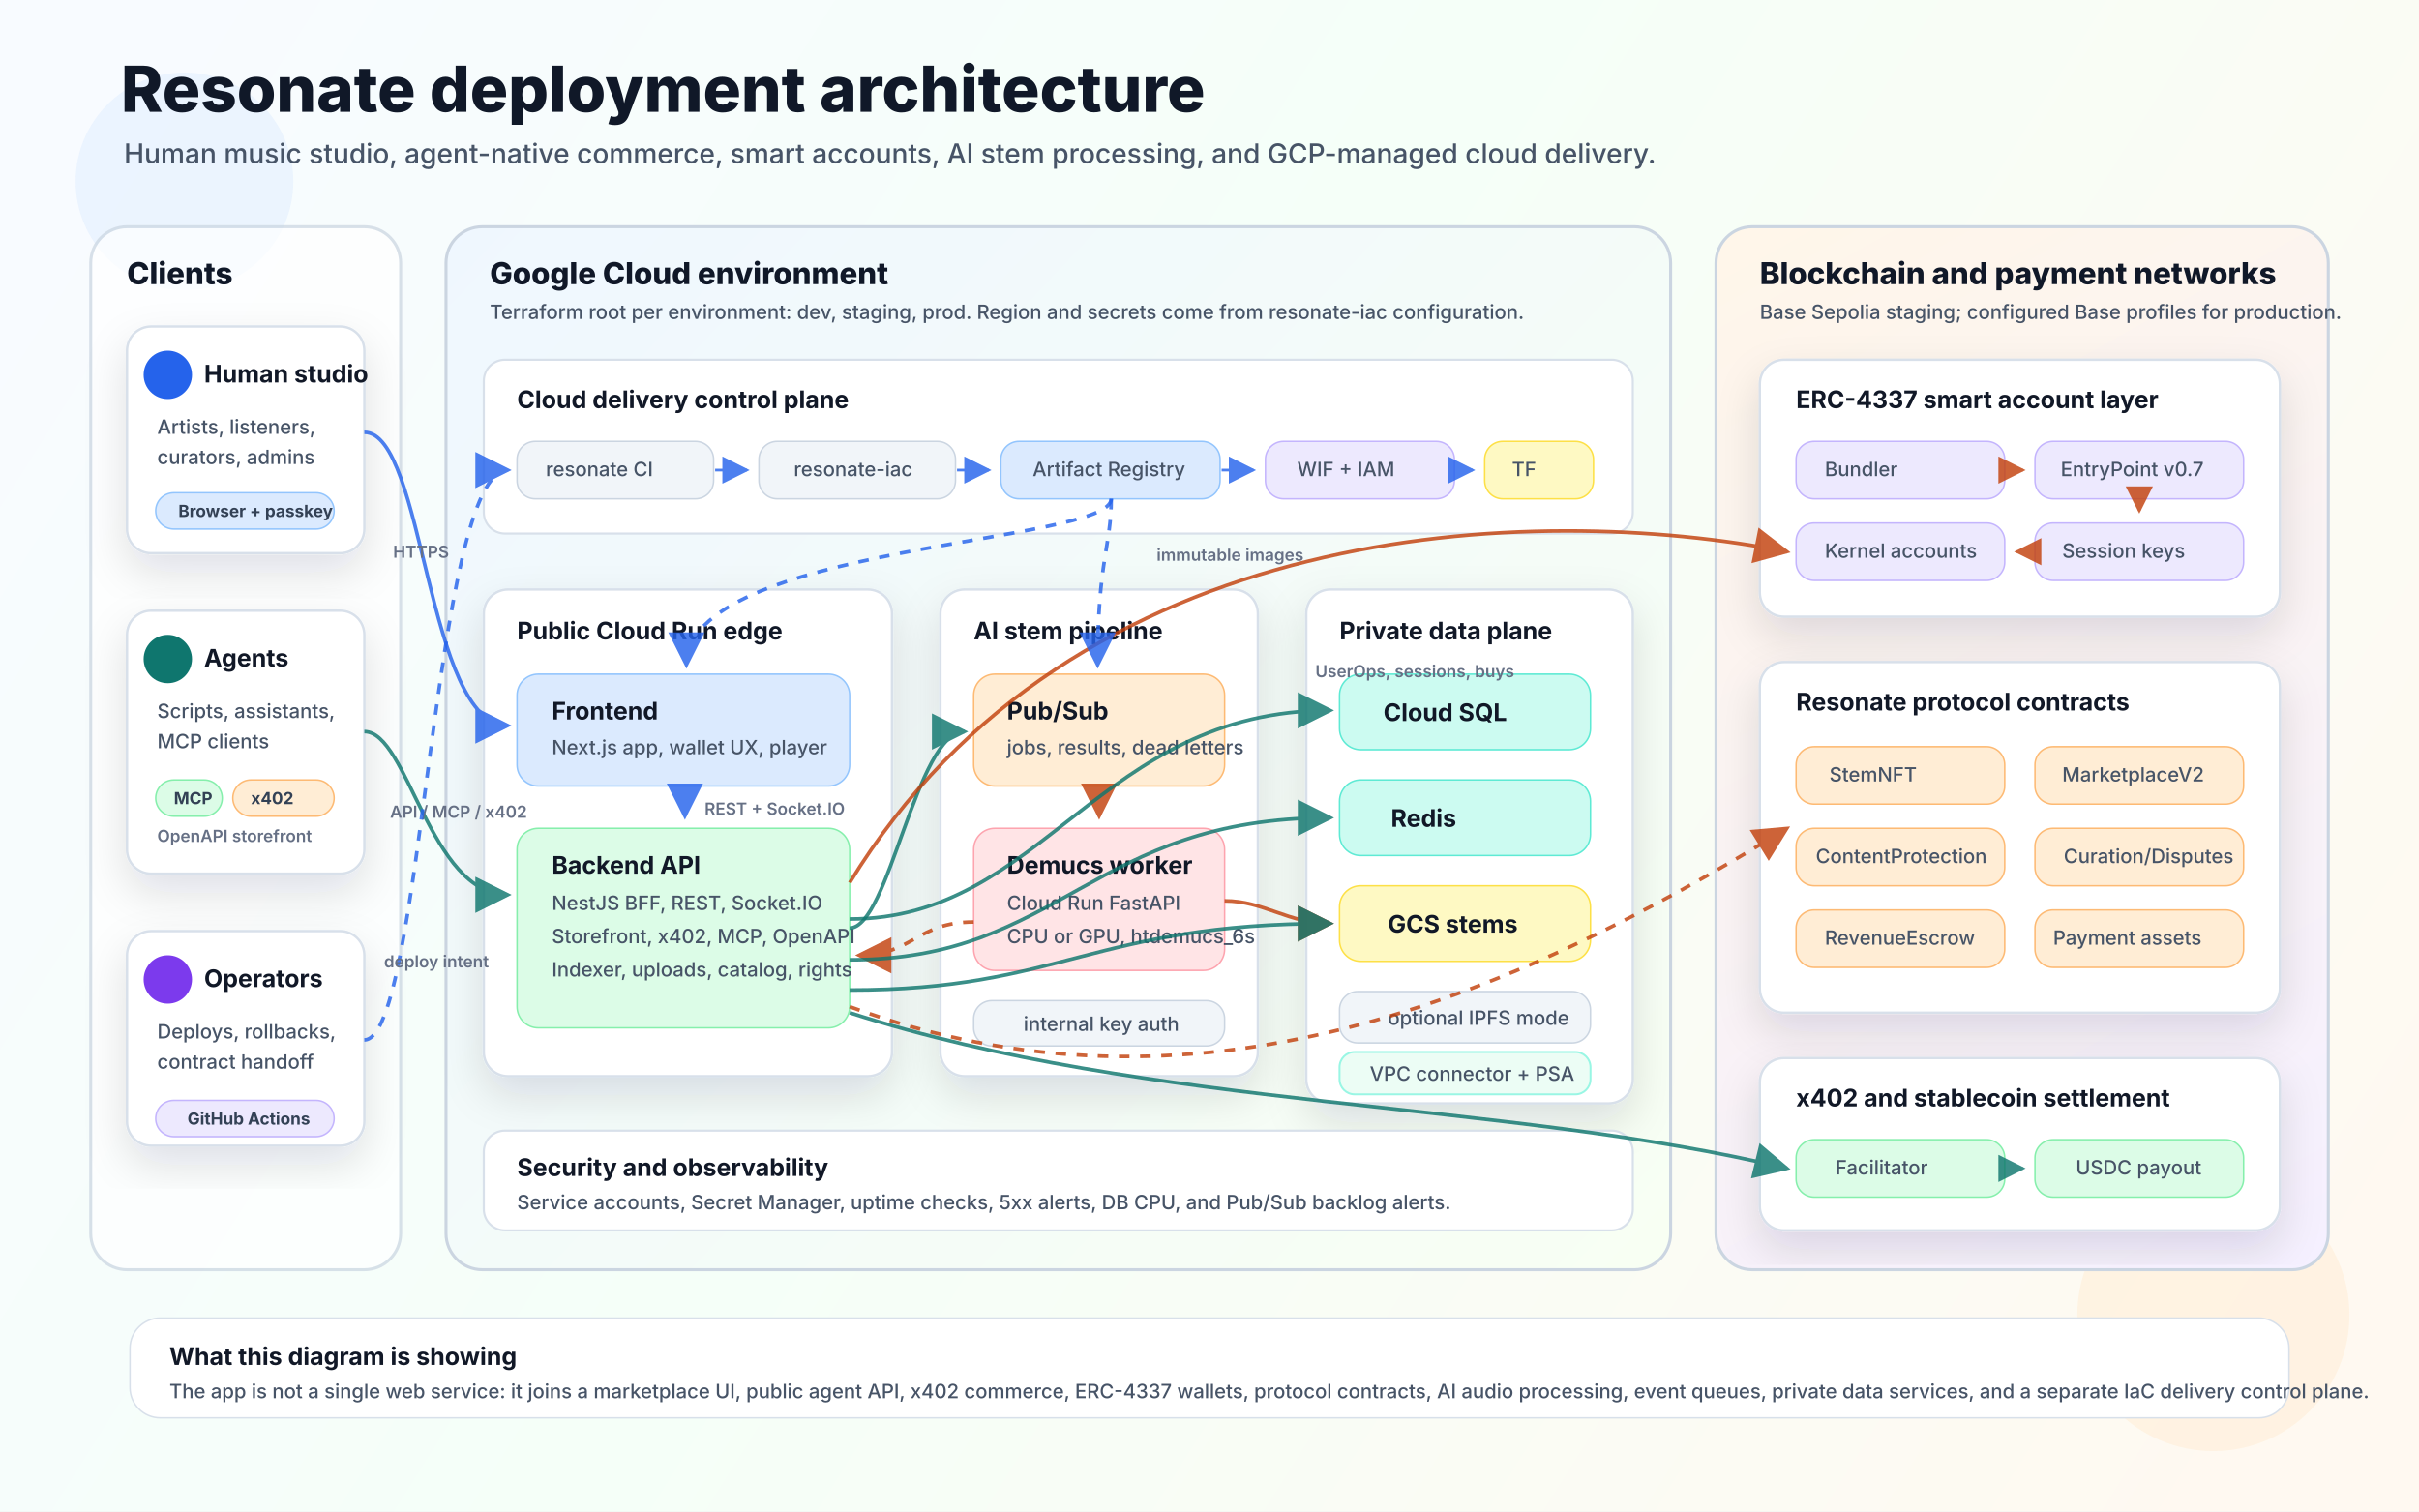
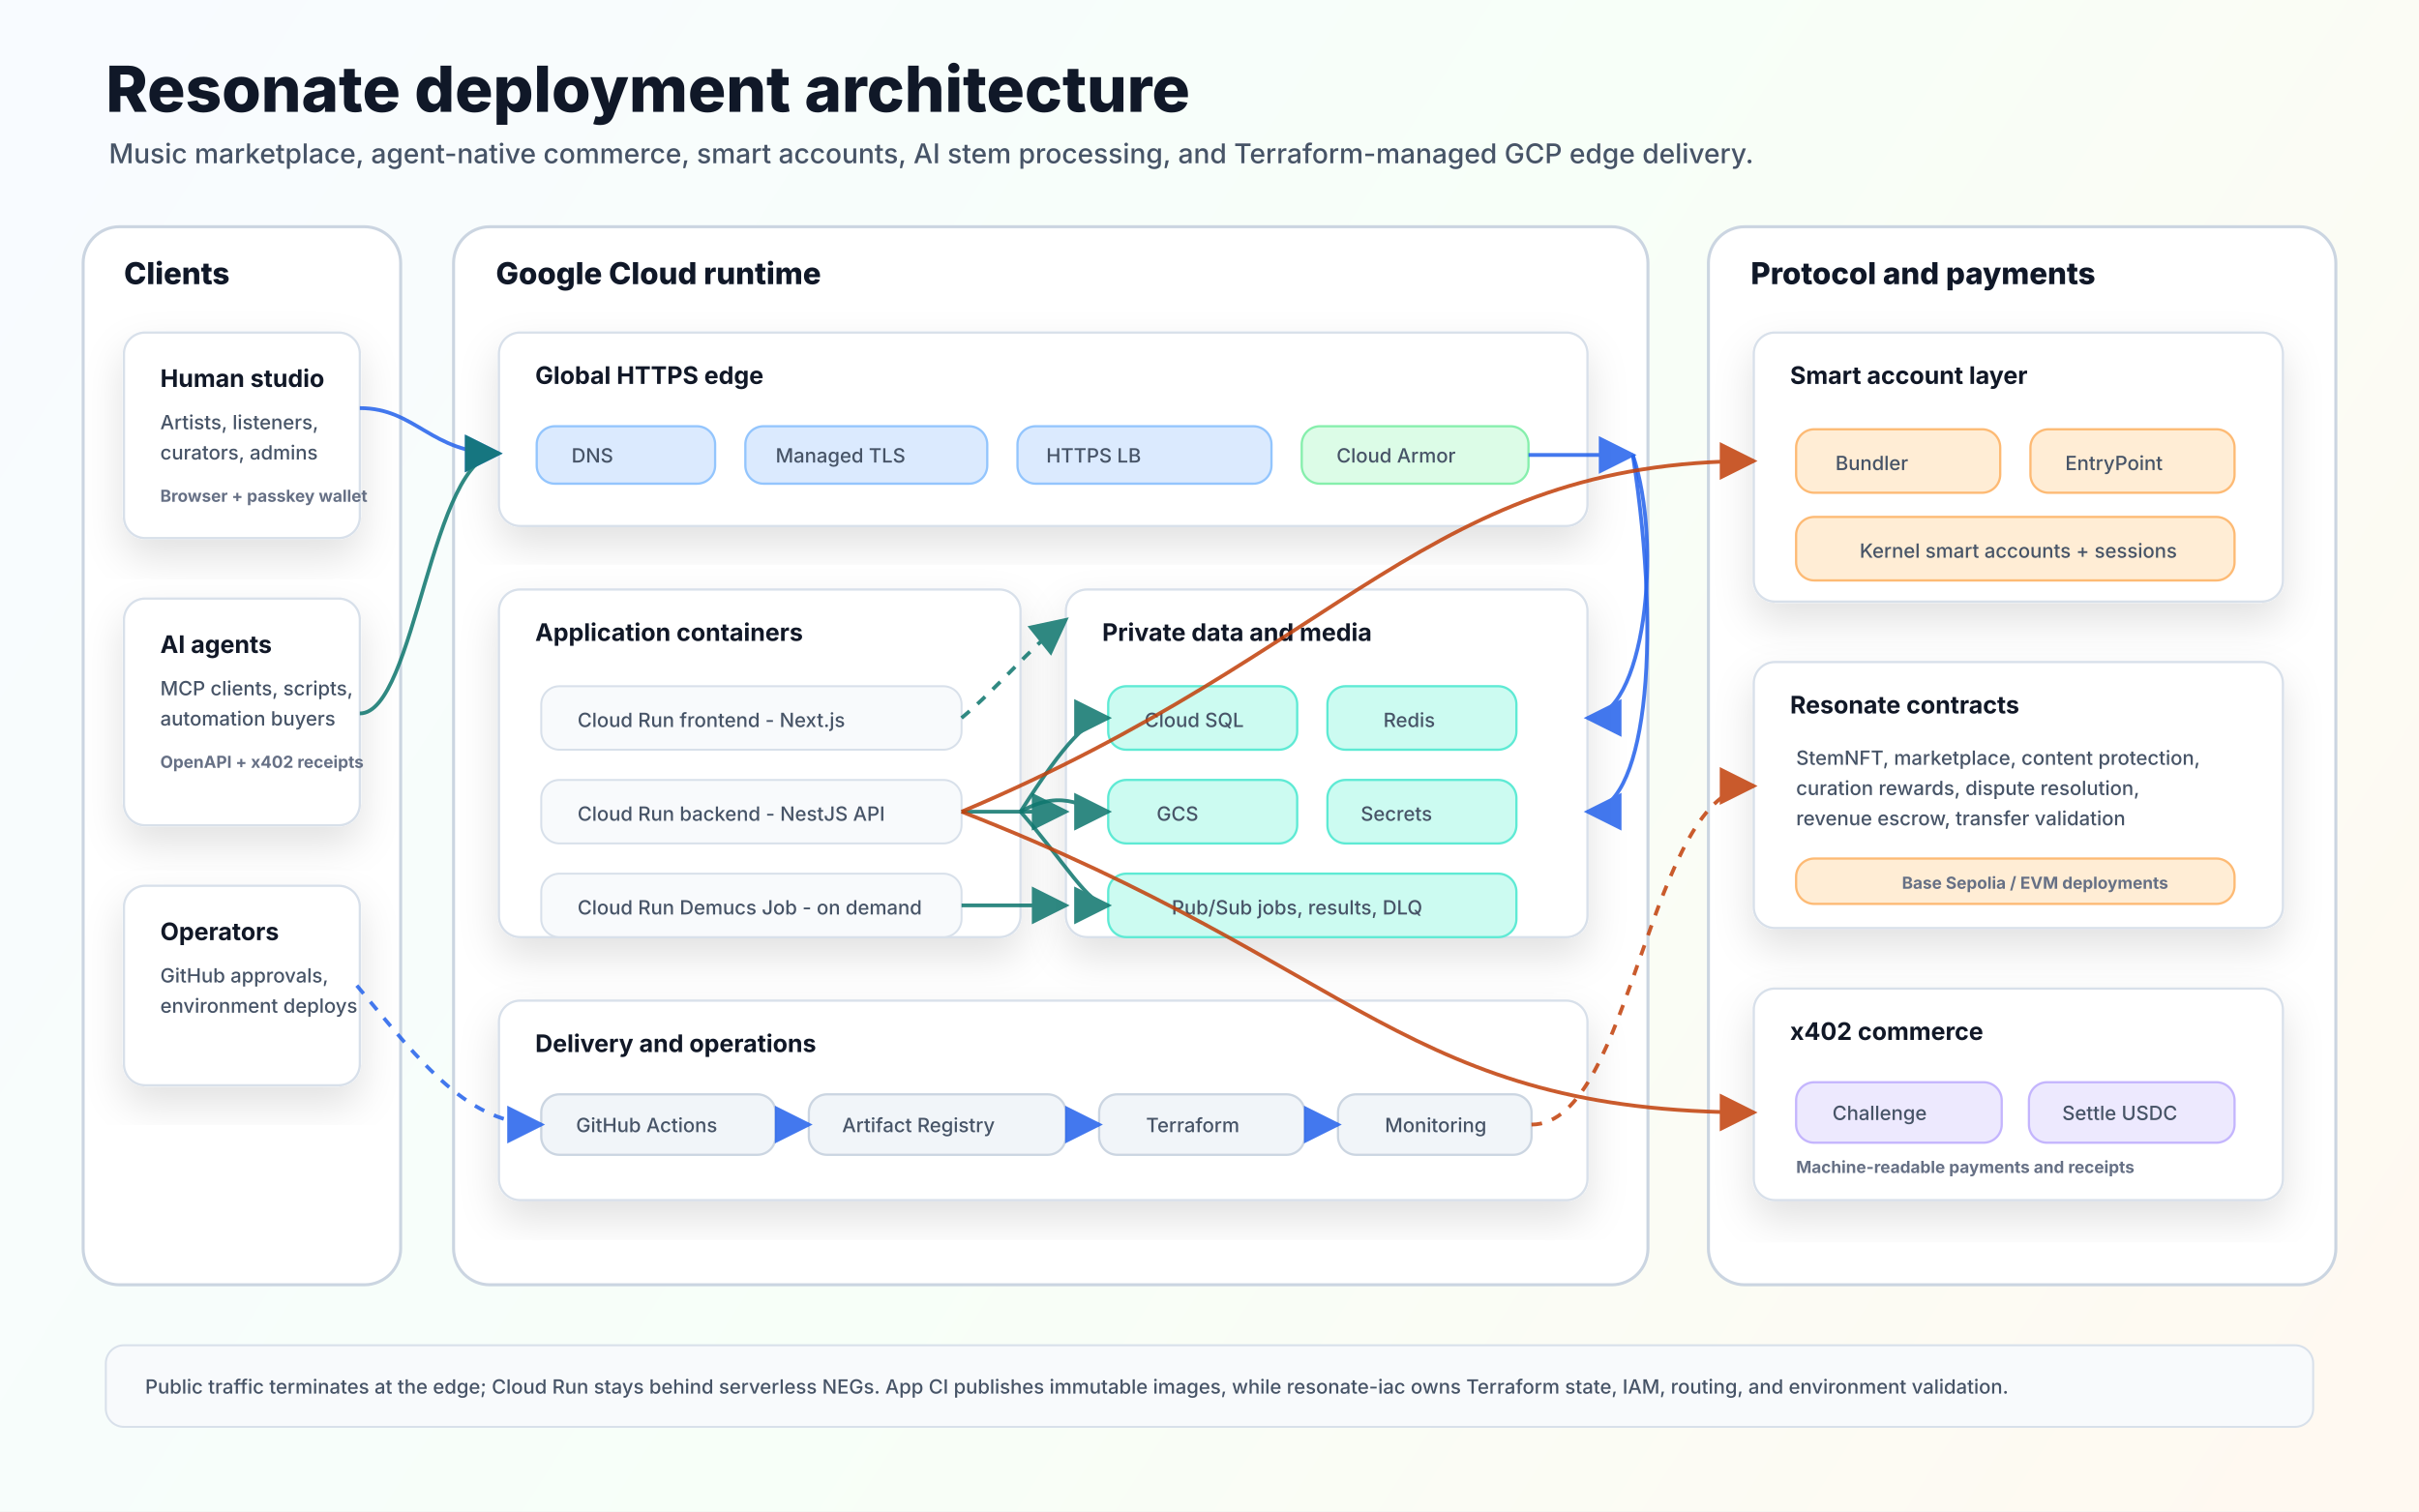
<svg xmlns="http://www.w3.org/2000/svg" width="1600" height="1000" viewBox="0 0 1600 1000" fill="none" role="img" aria-labelledby="title desc">
  <defs>
-     <linearGradient id="hero" x1="80" y1="30" x2="1520" y2="940" gradientUnits="userSpaceOnUse">
+     <linearGradient id="bg" x1="60" y1="20" x2="1540" y2="970" gradientUnits="userSpaceOnUse">
      <stop stop-color="#F8FBFF" />
-       <stop offset="0.45" stop-color="#F5FFF8" />
+       <stop offset="0.5" stop-color="#F7FFF8" />
      <stop offset="1" stop-color="#FFF9F1" />
    </linearGradient>
-     <linearGradient id="gcp" x1="280" y1="120" x2="1085" y2="880" gradientUnits="userSpaceOnUse">
-       <stop stop-color="#EFF7FF" />
-       <stop offset="1" stop-color="#F8FFF3" />
-     </linearGradient>
-     <linearGradient id="chain" x1="1120" y1="150" x2="1510" y2="850" gradientUnits="userSpaceOnUse">
-       <stop stop-color="#FFF6E9" />
-       <stop offset="1" stop-color="#F5F0FF" />
-     </linearGradient>
    <filter id="shadow" x="-20%" y="-20%" width="140%" height="140%">
-       <feDropShadow dx="0" dy="12" stdDeviation="14" flood-color="#1F2937" flood-opacity="0.12" />
+       <feDropShadow dx="0" dy="12" stdDeviation="13" flood-color="#101828" flood-opacity="0.12" />
    </filter>
-     <marker id="arrowBlue" markerWidth="12" markerHeight="12" refX="10" refY="6" orient="auto">
+     <marker id="blueArrow" markerWidth="12" markerHeight="12" refX="10" refY="6" orient="auto">
      <path d="M1 1L11 6L1 11Z" fill="#2563EB" />
    </marker>
-     <marker id="arrowGreen" markerWidth="12" markerHeight="12" refX="10" refY="6" orient="auto">
+     <marker id="greenArrow" markerWidth="12" markerHeight="12" refX="10" refY="6" orient="auto">
      <path d="M1 1L11 6L1 11Z" fill="#0F766E" />
    </marker>
-     <marker id="arrowOrange" markerWidth="12" markerHeight="12" refX="10" refY="6" orient="auto">
+     <marker id="orangeArrow" markerWidth="12" markerHeight="12" refX="10" refY="6" orient="auto">
      <path d="M1 1L11 6L1 11Z" fill="#C2410C" />
    </marker>
    <style>
-       .bg { fill: url(#hero); }
-       .boundary { stroke: #CBD5E1; stroke-width: 2; rx: 24; }
-       .panel { fill: #FFFFFF; stroke: #D8E0EA; stroke-width: 1.6; rx: 16; filter: url(#shadow); }
-       .subpanel { fill: #FFFFFF; stroke: #D8E0EA; stroke-width: 1.4; rx: 14; }
-       .soft { fill: #F8FAFC; stroke: #D8E0EA; stroke-width: 1.3; rx: 12; }
+       .page { fill: url(#bg); }
+       .zone { fill: #FFFFFF; stroke: #CBD5E1; stroke-width: 2; rx: 24; }
+       .panel { fill: #FFFFFF; stroke: #D8E0EA; stroke-width: 1.5; rx: 14; filter: url(#shadow); }
+       .sub { fill: #F8FAFC; stroke: #D8E0EA; stroke-width: 1.3; rx: 12; }
+       .edge { fill: #DBEAFE; stroke: #93C5FD; stroke-width: 1.5; rx: 12; }
+       .secure { fill: #DCFCE7; stroke: #86EFAC; stroke-width: 1.5; rx: 12; }
+       .data { fill: #CCFBF1; stroke: #5EEAD4; stroke-width: 1.5; rx: 12; }
+       .chain { fill: #FFEDD5; stroke: #FDBA74; stroke-width: 1.5; rx: 12; }
+       .payment { fill: #EDE9FE; stroke: #C4B5FD; stroke-width: 1.5; rx: 12; }
+       .ops { fill: #F1F5F9; stroke: #CBD5E1; stroke-width: 1.5; rx: 12; }
      .title { fill: #101828; font-family: Inter, Segoe UI, Arial, sans-serif; font-size: 42px; font-weight: 800; letter-spacing: 0; }
      .subtitle { fill: #475467; font-family: Inter, Segoe UI, Arial, sans-serif; font-size: 18px; font-weight: 500; letter-spacing: 0; }
      .h { fill: #101828; font-family: Inter, Segoe UI, Arial, sans-serif; font-size: 20px; font-weight: 800; letter-spacing: 0; }
      .label { fill: #111827; font-family: Inter, Segoe UI, Arial, sans-serif; font-size: 16px; font-weight: 750; letter-spacing: 0; }
      .small { fill: #475467; font-family: Inter, Segoe UI, Arial, sans-serif; font-size: 13px; font-weight: 520; letter-spacing: 0; }
-       .tiny { fill: #667085; font-family: Inter, Segoe UI, Arial, sans-serif; font-size: 11px; font-weight: 600; letter-spacing: 0; }
-       .chipText { fill: #334155; font-family: Inter, Segoe UI, Arial, sans-serif; font-size: 11px; font-weight: 750; letter-spacing: 0; }
-       .blue { fill: #DBEAFE; stroke: #93C5FD; }
-       .green { fill: #DCFCE7; stroke: #86EFAC; }
-       .teal { fill: #CCFBF1; stroke: #5EEAD4; }
-       .orange { fill: #FFEDD5; stroke: #FDBA74; }
-       .purple { fill: #EDE9FE; stroke: #C4B5FD; }
-       .rose { fill: #FFE4E6; stroke: #FDA4AF; }
-       .yellow { fill: #FEF9C3; stroke: #FDE047; }
-       .slate { fill: #F1F5F9; stroke: #CBD5E1; }
-       .blueLine { stroke: #2563EB; stroke-width: 2.4; marker-end: url(#arrowBlue); opacity: 0.82; }
-       .greenLine { stroke: #0F766E; stroke-width: 2.4; marker-end: url(#arrowGreen); opacity: 0.82; }
-       .orangeLine { stroke: #C2410C; stroke-width: 2.4; marker-end: url(#arrowOrange); opacity: 0.82; }
+       .tiny { fill: #667085; font-family: Inter, Segoe UI, Arial, sans-serif; font-size: 11px; font-weight: 650; letter-spacing: 0; }
+       .blueLine { stroke: #2563EB; stroke-width: 2.5; marker-end: url(#blueArrow); opacity: 0.86; }
+       .greenLine { stroke: #0F766E; stroke-width: 2.5; marker-end: url(#greenArrow); opacity: 0.86; }
+       .orangeLine { stroke: #C2410C; stroke-width: 2.5; marker-end: url(#orangeArrow); opacity: 0.86; }
      .dash { stroke-dasharray: 7 7; }
-       .thin { stroke-width: 1.8; }
-       .icon { fill: #FFFFFF; stroke: #64748B; stroke-width: 1.4; }
-       .rail { fill: #ECFDF5; stroke: #99F6E4; stroke-width: 1.3; rx: 10; }
    </style>
  </defs>
-   <rect class="bg" x="0" y="0" width="1600" height="1000" />
-   <circle cx="122" cy="120" r="72" fill="#DBEAFE" opacity="0.45" />
-   <circle cx="1464" cy="870" r="90" fill="#FFEDD5" opacity="0.55" />
-   <text x="80" y="74" class="title">Resonate deployment architecture</text>
-   <text x="82" y="108" class="subtitle">Human music studio, agent-native commerce, smart accounts, AI stem processing, and GCP-managed cloud delivery.</text>
-   <rect x="60" y="150" width="205" height="690" class="boundary" fill="#FFFFFF" opacity="0.72" />
-   <text x="84" y="188" class="h">Clients</text>
-   <rect x="84" y="216" width="157" height="150" class="panel" />
-   <circle cx="111" cy="248" r="16" fill="#2563EB" />
-   <text x="135" y="253" class="label">Human studio</text>
-   <text x="104" y="287" class="small">Artists, listeners,</text>
-   <text x="104" y="307" class="small">curators, admins</text>
-   <rect x="103" y="326" width="118" height="24" class="blue" rx="12" />
-   <text x="118" y="342" class="chipText">Browser + passkey</text>
-   <rect x="84" y="404" width="157" height="174" class="panel" />
-   <circle cx="111" cy="436" r="16" fill="#0F766E" />
-   <text x="135" y="441" class="label">Agents</text>
-   <text x="104" y="475" class="small">Scripts, assistants,</text>
-   <text x="104" y="495" class="small">MCP clients</text>
-   <rect x="103" y="516" width="44" height="24" class="green" rx="12" />
-   <text x="115" y="532" class="chipText">MCP</text>
-   <rect x="154" y="516" width="67" height="24" class="orange" rx="12" />
-   <text x="166" y="532" class="chipText">x402</text>
-   <text x="104" y="557" class="tiny">OpenAPI storefront</text>
-   <rect x="84" y="616" width="157" height="142" class="panel" />
-   <circle cx="111" cy="648" r="16" fill="#7C3AED" />
-   <text x="135" y="653" class="label">Operators</text>
-   <text x="104" y="687" class="small">Deploys, rollbacks,</text>
-   <text x="104" y="707" class="small">contract handoff</text>
-   <rect x="103" y="728" width="118" height="24" class="purple" rx="12" />
-   <text x="124" y="744" class="chipText">GitHub Actions</text>
-   <rect x="295" y="150" width="810" height="690" class="boundary" fill="url(#gcp)" />
-   <text x="324" y="188" class="h">Google Cloud environment</text>
-   <text x="324" y="211" class="small">Terraform root per environment: dev, staging, prod. Region and secrets come from resonate-iac configuration.</text>
-   <rect x="320" y="238" width="760" height="115" class="subpanel" />
-   <text x="342" y="270" class="label">Cloud delivery control plane</text>
-   <rect x="342" y="292" width="130" height="38" class="slate" rx="12" />
-   <text x="361" y="315" class="small">resonate CI</text>
-   <rect x="502" y="292" width="130" height="38" class="slate" rx="12" />
-   <text x="525" y="315" class="small">resonate-iac</text>
-   <rect x="662" y="292" width="145" height="38" class="blue" rx="12" />
-   <text x="683" y="315" class="small">Artifact Registry</text>
-   <rect x="837" y="292" width="125" height="38" class="purple" rx="12" />
-   <text x="858" y="315" class="small">WIF + IAM</text>
-   <rect x="982" y="292" width="72" height="38" class="yellow" rx="12" />
-   <text x="1000" y="315" class="small">TF</text>
-   <path d="M473 311H494" class="blueLine thin" />
-   <path d="M633 311H654" class="blueLine thin" />
-   <path d="M808 311H829" class="blueLine thin" />
-   <path d="M963 311H974" class="blueLine thin" />
-   <rect x="320" y="390" width="270" height="322" class="panel" />
-   <text x="342" y="423" class="label">Public Cloud Run edge</text>
-   <rect x="342" y="446" width="220" height="74" class="blue" rx="14" />
-   <text x="365" y="476" class="label">Frontend</text>
-   <text x="365" y="499" class="small">Next.js app, wallet UX, player</text>
-   <rect x="342" y="548" width="220" height="132" class="green" rx="14" />
-   <text x="365" y="578" class="label">Backend API</text>
-   <text x="365" y="602" class="small">NestJS BFF, REST, Socket.IO</text>
-   <text x="365" y="624" class="small">Storefront, x402, MCP, OpenAPI</text>
-   <text x="365" y="646" class="small">Indexer, uploads, catalog, rights</text>
-   <rect x="622" y="390" width="210" height="322" class="panel" />
-   <text x="644" y="423" class="label">AI stem pipeline</text>
-   <rect x="644" y="446" width="166" height="74" class="orange" rx="14" />
-   <text x="666" y="476" class="label">Pub/Sub</text>
-   <text x="666" y="499" class="small">jobs, results, dead letters</text>
-   <rect x="644" y="548" width="166" height="94" class="rose" rx="14" />
-   <text x="666" y="578" class="label">Demucs worker</text>
-   <text x="666" y="602" class="small">Cloud Run FastAPI</text>
-   <text x="666" y="624" class="small">CPU or GPU, htdemucs_6s</text>
-   <rect x="644" y="662" width="166" height="30" class="slate" rx="12" />
-   <text x="677" y="682" class="small">internal key auth</text>
-   <rect x="864" y="390" width="216" height="340" class="panel" />
-   <text x="886" y="423" class="label">Private data plane</text>
-   <rect x="886" y="446" width="166" height="50" class="teal" rx="14" />
-   <text x="915" y="477" class="label">Cloud SQL</text>
-   <rect x="886" y="516" width="166" height="50" class="teal" rx="14" />
-   <text x="920" y="547" class="label">Redis</text>
-   <rect x="886" y="586" width="166" height="50" class="yellow" rx="14" />
-   <text x="918" y="617" class="label">GCS stems</text>
-   <rect x="886" y="656" width="166" height="34" class="slate" rx="12" />
-   <text x="918" y="678" class="small">optional IPFS mode</text>
-   <rect x="886" y="696" width="166" height="28" class="rail" />
-   <text x="906" y="715" class="small">VPC connector + PSA</text>
-   <rect x="320" y="748" width="760" height="66" class="subpanel" />
-   <text x="342" y="778" class="label">Security and observability</text>
-   <text x="342" y="800" class="small">Service accounts, Secret Manager, uptime checks, 5xx alerts, DB CPU, and Pub/Sub backlog alerts.</text>
-   <rect x="1135" y="150" width="405" height="690" class="boundary" fill="url(#chain)" />
-   <text x="1164" y="188" class="h">Blockchain and payment networks</text>
-   <text x="1164" y="211" class="small">Base Sepolia staging; configured Base profiles for production.</text>
-   <rect x="1164" y="238" width="344" height="170" class="panel" />
-   <text x="1188" y="270" class="label">ERC-4337 smart account layer</text>
-   <rect x="1188" y="292" width="138" height="38" class="purple" rx="12" />
-   <text x="1207" y="315" class="small">Bundler</text>
-   <rect x="1346" y="292" width="138" height="38" class="purple" rx="12" />
-   <text x="1363" y="315" class="small">EntryPoint v0.7</text>
-   <rect x="1188" y="346" width="138" height="38" class="purple" rx="12" />
-   <text x="1207" y="369" class="small">Kernel accounts</text>
-   <rect x="1346" y="346" width="138" height="38" class="purple" rx="12" />
-   <text x="1364" y="369" class="small">Session keys</text>
-   <path d="M1327 311H1338" class="orangeLine thin" />
-   <path d="M1415 331V338" class="orangeLine thin" />
-   <path d="M1345 365H1334" class="orangeLine thin" />
-   <rect x="1164" y="438" width="344" height="232" class="panel" />
-   <text x="1188" y="470" class="label">Resonate protocol contracts</text>
-   <rect x="1188" y="494" width="138" height="38" class="orange" rx="12" />
-   <text x="1210" y="517" class="small">StemNFT</text>
-   <rect x="1346" y="494" width="138" height="38" class="orange" rx="12" />
-   <text x="1364" y="517" class="small">MarketplaceV2</text>
-   <rect x="1188" y="548" width="138" height="38" class="orange" rx="12" />
-   <text x="1201" y="571" class="small">ContentProtection</text>
-   <rect x="1346" y="548" width="138" height="38" class="orange" rx="12" />
-   <text x="1365" y="571" class="small">Curation/Disputes</text>
-   <rect x="1188" y="602" width="138" height="38" class="orange" rx="12" />
-   <text x="1207" y="625" class="small">RevenueEscrow</text>
-   <rect x="1346" y="602" width="138" height="38" class="orange" rx="12" />
-   <text x="1358" y="625" class="small">Payment assets</text>
-   <rect x="1164" y="700" width="344" height="114" class="panel" />
-   <text x="1188" y="732" class="label">x402 and stablecoin settlement</text>
-   <rect x="1188" y="754" width="138" height="38" class="green" rx="12" />
-   <text x="1214" y="777" class="small">Facilitator</text>
-   <rect x="1346" y="754" width="138" height="38" class="green" rx="12" />
-   <text x="1373" y="777" class="small">USDC payout</text>
-   <path d="M241 484C270 484 284 592 336 592" class="greenLine" />
-   <text x="258" y="541" class="tiny">API / MCP / x402</text>
-   <path d="M241 286C281 286 282 480 336 480" class="blueLine" />
-   <text x="260" y="369" class="tiny">HTTPS</text>
-   <path d="M453 520V540" class="blueLine" />
-   <text x="466" y="539" class="tiny">REST + Socket.IO</text>
-   <path d="M562 614C588 614 606 484 638 484" class="greenLine" />
-   <path d="M727 520V540" class="orangeLine" />
-   <path d="M644 610C606 610 604 632 568 632" class="orangeLine dash" />
-   <path d="M810 596C836 596 852 611 880 611" class="orangeLine" />
-   <path d="M562 608C690 608 727 470 880 470" class="greenLine" />
-   <path d="M562 635C702 635 722 541 880 541" class="greenLine" />
-   <path d="M562 655C702 655 723 611 880 611" class="greenLine" />
-   <path d="M562 584C710 342 1015 332 1182 365" class="orangeLine" />
-   <text x="870" y="448" class="tiny">UserOps, sessions, buys</text>
-   <path d="M562 666C790 750 1000 660 1182 548" class="orangeLine dash" />
-   <path d="M562 670C760 734 996 728 1182 773" class="greenLine" />
-   <path d="M1327 773H1338" class="greenLine thin" />
-   <path d="M241 688C280 688 286 311 336 311" class="blueLine dash" />
-   <text x="254" y="640" class="tiny">deploy intent</text>
-   <path d="M735 330C735 360 454 360 454 440" class="blueLine dash" />
-   <path d="M735 330C735 362 726 370 726 440" class="blueLine dash" />
-   <text x="765" y="371" class="tiny">immutable images</text>
-   <rect x="86" y="872" width="1428" height="66" rx="20" fill="#FFFFFF" stroke="#D8E0EA" />
-   <text x="112" y="903" class="label">What this diagram is showing</text>
-   <text x="112" y="925" class="small">The app is not a single web service: it joins a marketplace UI, public agent API, x402 commerce, ERC-4337 wallets, protocol contracts, AI audio processing, event queues, private data services, and a separate IaC delivery control plane.</text>
+   <rect class="page" x="0" y="0" width="1600" height="1000" />
+   <text x="70" y="74" class="title">Resonate deployment architecture</text>
+   <text x="72" y="108" class="subtitle">Music marketplace, agent-native commerce, smart accounts, AI stem processing, and Terraform-managed GCP edge delivery.</text>
+   <rect x="55" y="150" width="210" height="700" class="zone" />
+   <text x="82" y="188" class="h">Clients</text>
+   <rect x="82" y="220" width="156" height="136" class="panel" />
+   <text x="106" y="256" class="label">Human studio</text>
+   <text x="106" y="284" class="small">Artists, listeners,</text>
+   <text x="106" y="304" class="small">curators, admins</text>
+   <text x="106" y="332" class="tiny">Browser + passkey wallet</text>
+   <rect x="82" y="396" width="156" height="150" class="panel" />
+   <text x="106" y="432" class="label">AI agents</text>
+   <text x="106" y="460" class="small">MCP clients, scripts,</text>
+   <text x="106" y="480" class="small">automation buyers</text>
+   <text x="106" y="508" class="tiny">OpenAPI + x402 receipts</text>
+   <rect x="82" y="586" width="156" height="132" class="panel" />
+   <text x="106" y="622" class="label">Operators</text>
+   <text x="106" y="650" class="small">GitHub approvals,</text>
+   <text x="106" y="670" class="small">environment deploys</text>
+   <rect x="300" y="150" width="790" height="700" class="zone" />
+   <text x="328" y="188" class="h">Google Cloud runtime</text>
+   <rect x="330" y="220" width="720" height="128" class="panel" />
+   <text x="354" y="254" class="label">Global HTTPS edge</text>
+   <rect x="355" y="282" width="118" height="38" class="edge" />
+   <text x="378" y="306" class="small">DNS</text>
+   <rect x="493" y="282" width="160" height="38" class="edge" />
+   <text x="513" y="306" class="small">Managed TLS</text>
+   <rect x="673" y="282" width="168" height="38" class="edge" />
+   <text x="692" y="306" class="small">HTTPS LB</text>
+   <rect x="861" y="282" width="150" height="38" class="secure" />
+   <text x="884" y="306" class="small">Cloud Armor</text>
+   <rect x="330" y="390" width="345" height="230" class="panel" />
+   <text x="354" y="424" class="label">Application containers</text>
+   <rect x="358" y="454" width="278" height="42" class="sub" />
+   <text x="382" y="481" class="small">Cloud Run frontend - Next.js</text>
+   <rect x="358" y="516" width="278" height="42" class="sub" />
+   <text x="382" y="543" class="small">Cloud Run backend - NestJS API</text>
+   <rect x="358" y="578" width="278" height="42" class="sub" />
+   <text x="382" y="605" class="small">Cloud Run Demucs Job - on demand</text>
+   <rect x="705" y="390" width="345" height="230" class="panel" />
+   <text x="729" y="424" class="label">Private data and media</text>
+   <rect x="733" y="454" width="125" height="42" class="data" />
+   <text x="757" y="481" class="small">Cloud SQL</text>
+   <rect x="878" y="454" width="125" height="42" class="data" />
+   <text x="915" y="481" class="small">Redis</text>
+   <rect x="733" y="516" width="125" height="42" class="data" />
+   <text x="765" y="543" class="small">GCS</text>
+   <rect x="878" y="516" width="125" height="42" class="data" />
+   <text x="900" y="543" class="small">Secrets</text>
+   <rect x="733" y="578" width="270" height="42" class="data" />
+   <text x="775" y="605" class="small">Pub/Sub jobs, results, DLQ</text>
+   <rect x="330" y="662" width="720" height="132" class="panel" />
+   <text x="354" y="696" class="label">Delivery and operations</text>
+   <rect x="358" y="724" width="155" height="40" class="ops" />
+   <text x="381" y="749" class="small">GitHub Actions</text>
+   <rect x="535" y="724" width="170" height="40" class="ops" />
+   <text x="557" y="749" class="small">Artifact Registry</text>
+   <rect x="727" y="724" width="136" height="40" class="ops" />
+   <text x="758" y="749" class="small">Terraform</text>
+   <rect x="885" y="724" width="128" height="40" class="ops" />
+   <text x="916" y="749" class="small">Monitoring</text>
+   <rect x="1130" y="150" width="415" height="700" class="zone" />
+   <text x="1158" y="188" class="h">Protocol and payments</text>
+   <rect x="1160" y="220" width="350" height="178" class="panel" />
+   <text x="1184" y="254" class="label">Smart account layer</text>
+   <rect x="1188" y="284" width="135" height="42" class="chain" />
+   <text x="1214" y="311" class="small">Bundler</text>
+   <rect x="1343" y="284" width="135" height="42" class="chain" />
+   <text x="1366" y="311" class="small">EntryPoint</text>
+   <rect x="1188" y="342" width="290" height="42" class="chain" />
+   <text x="1230" y="369" class="small">Kernel smart accounts + sessions</text>
+   <rect x="1160" y="438" width="350" height="176" class="panel" />
+   <text x="1184" y="472" class="label">Resonate contracts</text>
+   <text x="1188" y="506" class="small">StemNFT, marketplace, content protection,</text>
+   <text x="1188" y="526" class="small">curation rewards, dispute resolution,</text>
+   <text x="1188" y="546" class="small">revenue escrow, transfer validation</text>
+   <rect x="1188" y="568" width="290" height="30" class="chain" />
+   <text x="1258" y="588" class="tiny">Base Sepolia / EVM deployments</text>
+   <rect x="1160" y="654" width="350" height="140" class="panel" />
+   <text x="1184" y="688" class="label">x402 commerce</text>
+   <rect x="1188" y="716" width="136" height="40" class="payment" />
+   <text x="1212" y="741" class="small">Challenge</text>
+   <rect x="1342" y="716" width="136" height="40" class="payment" />
+   <text x="1364" y="741" class="small">Settle USDC</text>
+   <text x="1188" y="776" class="tiny">Machine-readable payments and receipts</text>
+   <path d="M238 270 C275 270 285 300 330 300" class="blueLine" />
+   <path d="M238 472 C275 472 285 300 330 300" class="greenLine" />
+   <path d="M1011 301 C1040 301 1052 301 1080 301" class="blueLine" />
+   <path d="M1080 301 C1100 360 1088 475 1050 475" class="blueLine" />
+   <path d="M1080 301 C1100 430 1088 537 1050 537" class="blueLine" />
+   <path d="M636 537 C662 537 682 537 705 537" class="greenLine" />
+   <path d="M636 599 C662 599 682 599 705 599" class="greenLine" />
+   <path d="M636 475 C660 455 680 430 705 410" class="greenLine dash" />
+   <path d="M675 537 C705 490 720 475 733 475" class="greenLine" />
+   <path d="M675 537 C705 520 718 537 733 537" class="greenLine" />
+   <path d="M675 537 C704 570 720 599 733 599" class="greenLine" />
+   <path d="M1013 744 C1080 744 1090 520 1160 520" class="orangeLine dash" />
+   <path d="M636 537 C900 640 930 736 1160 736" class="orangeLine" />
+   <path d="M636 537 C890 430 945 305 1160 305" class="orangeLine" />
+   <path d="M236 652 C280 705 310 744 358 744" class="blueLine dash" />
+   <path d="M513 744 C520 744 528 744 535 744" class="blueLine" />
+   <path d="M705 744 C712 744 720 744 727 744" class="blueLine" />
+   <path d="M863 744 C870 744 878 744 885 744" class="blueLine" />
+   <rect x="70" y="890" width="1460" height="54" class="sub" />
+   <text x="96" y="922" class="small">Public traffic terminates at the edge; Cloud Run stays behind serverless NEGs. App CI publishes immutable images, while resonate-iac owns Terraform state, IAM, routing, and environment validation.</text>
</svg>
